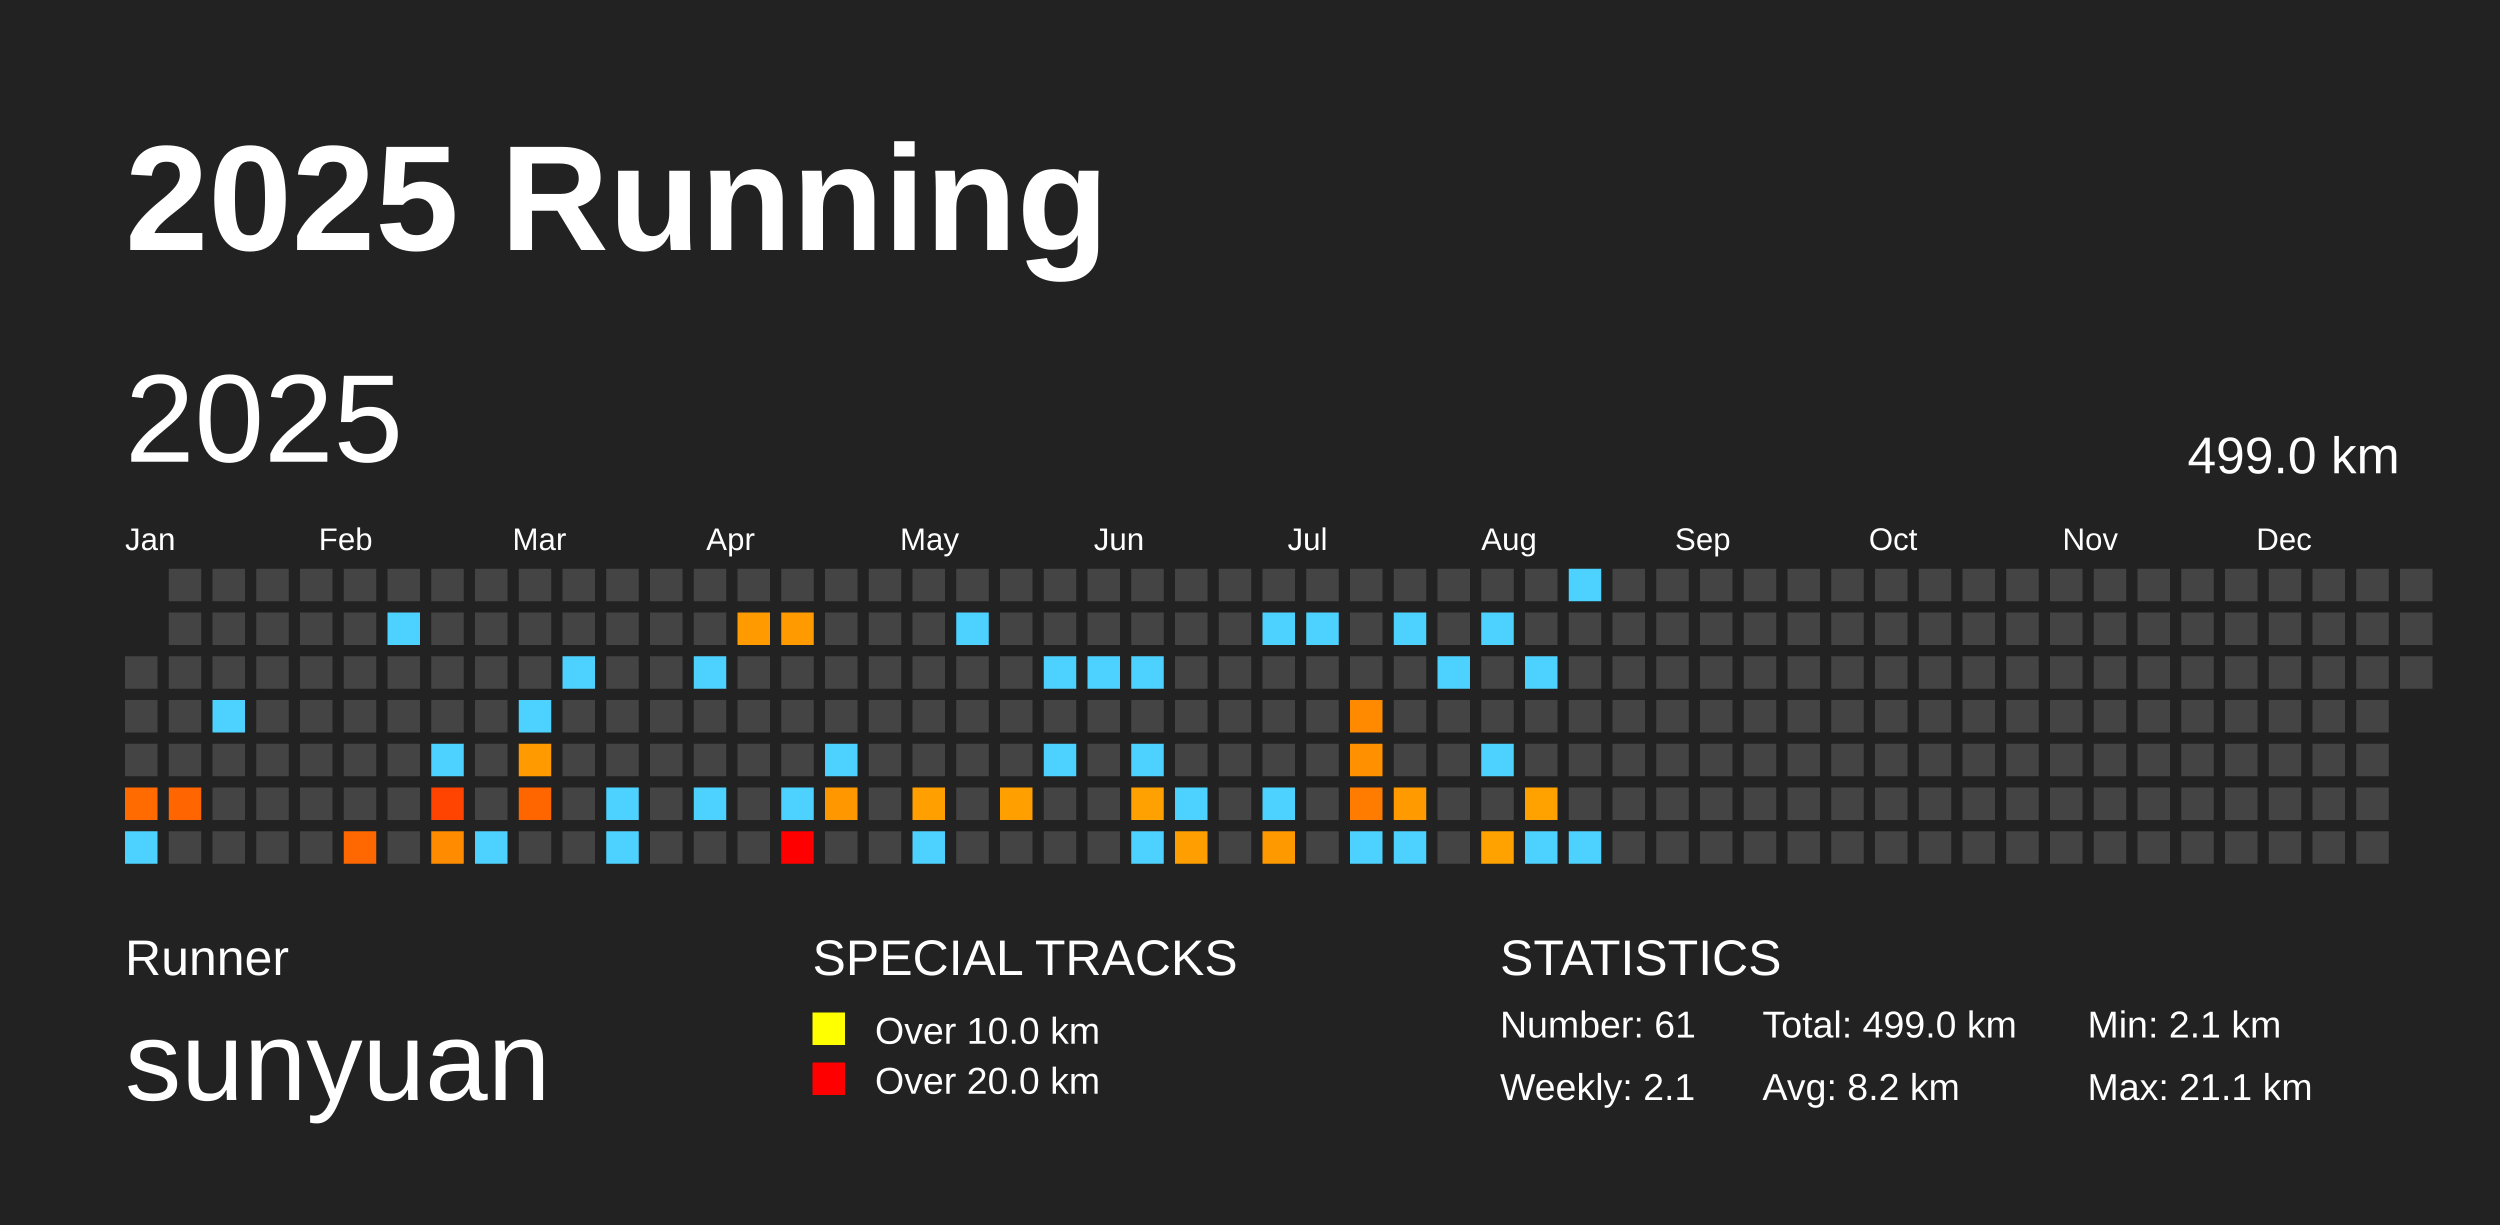
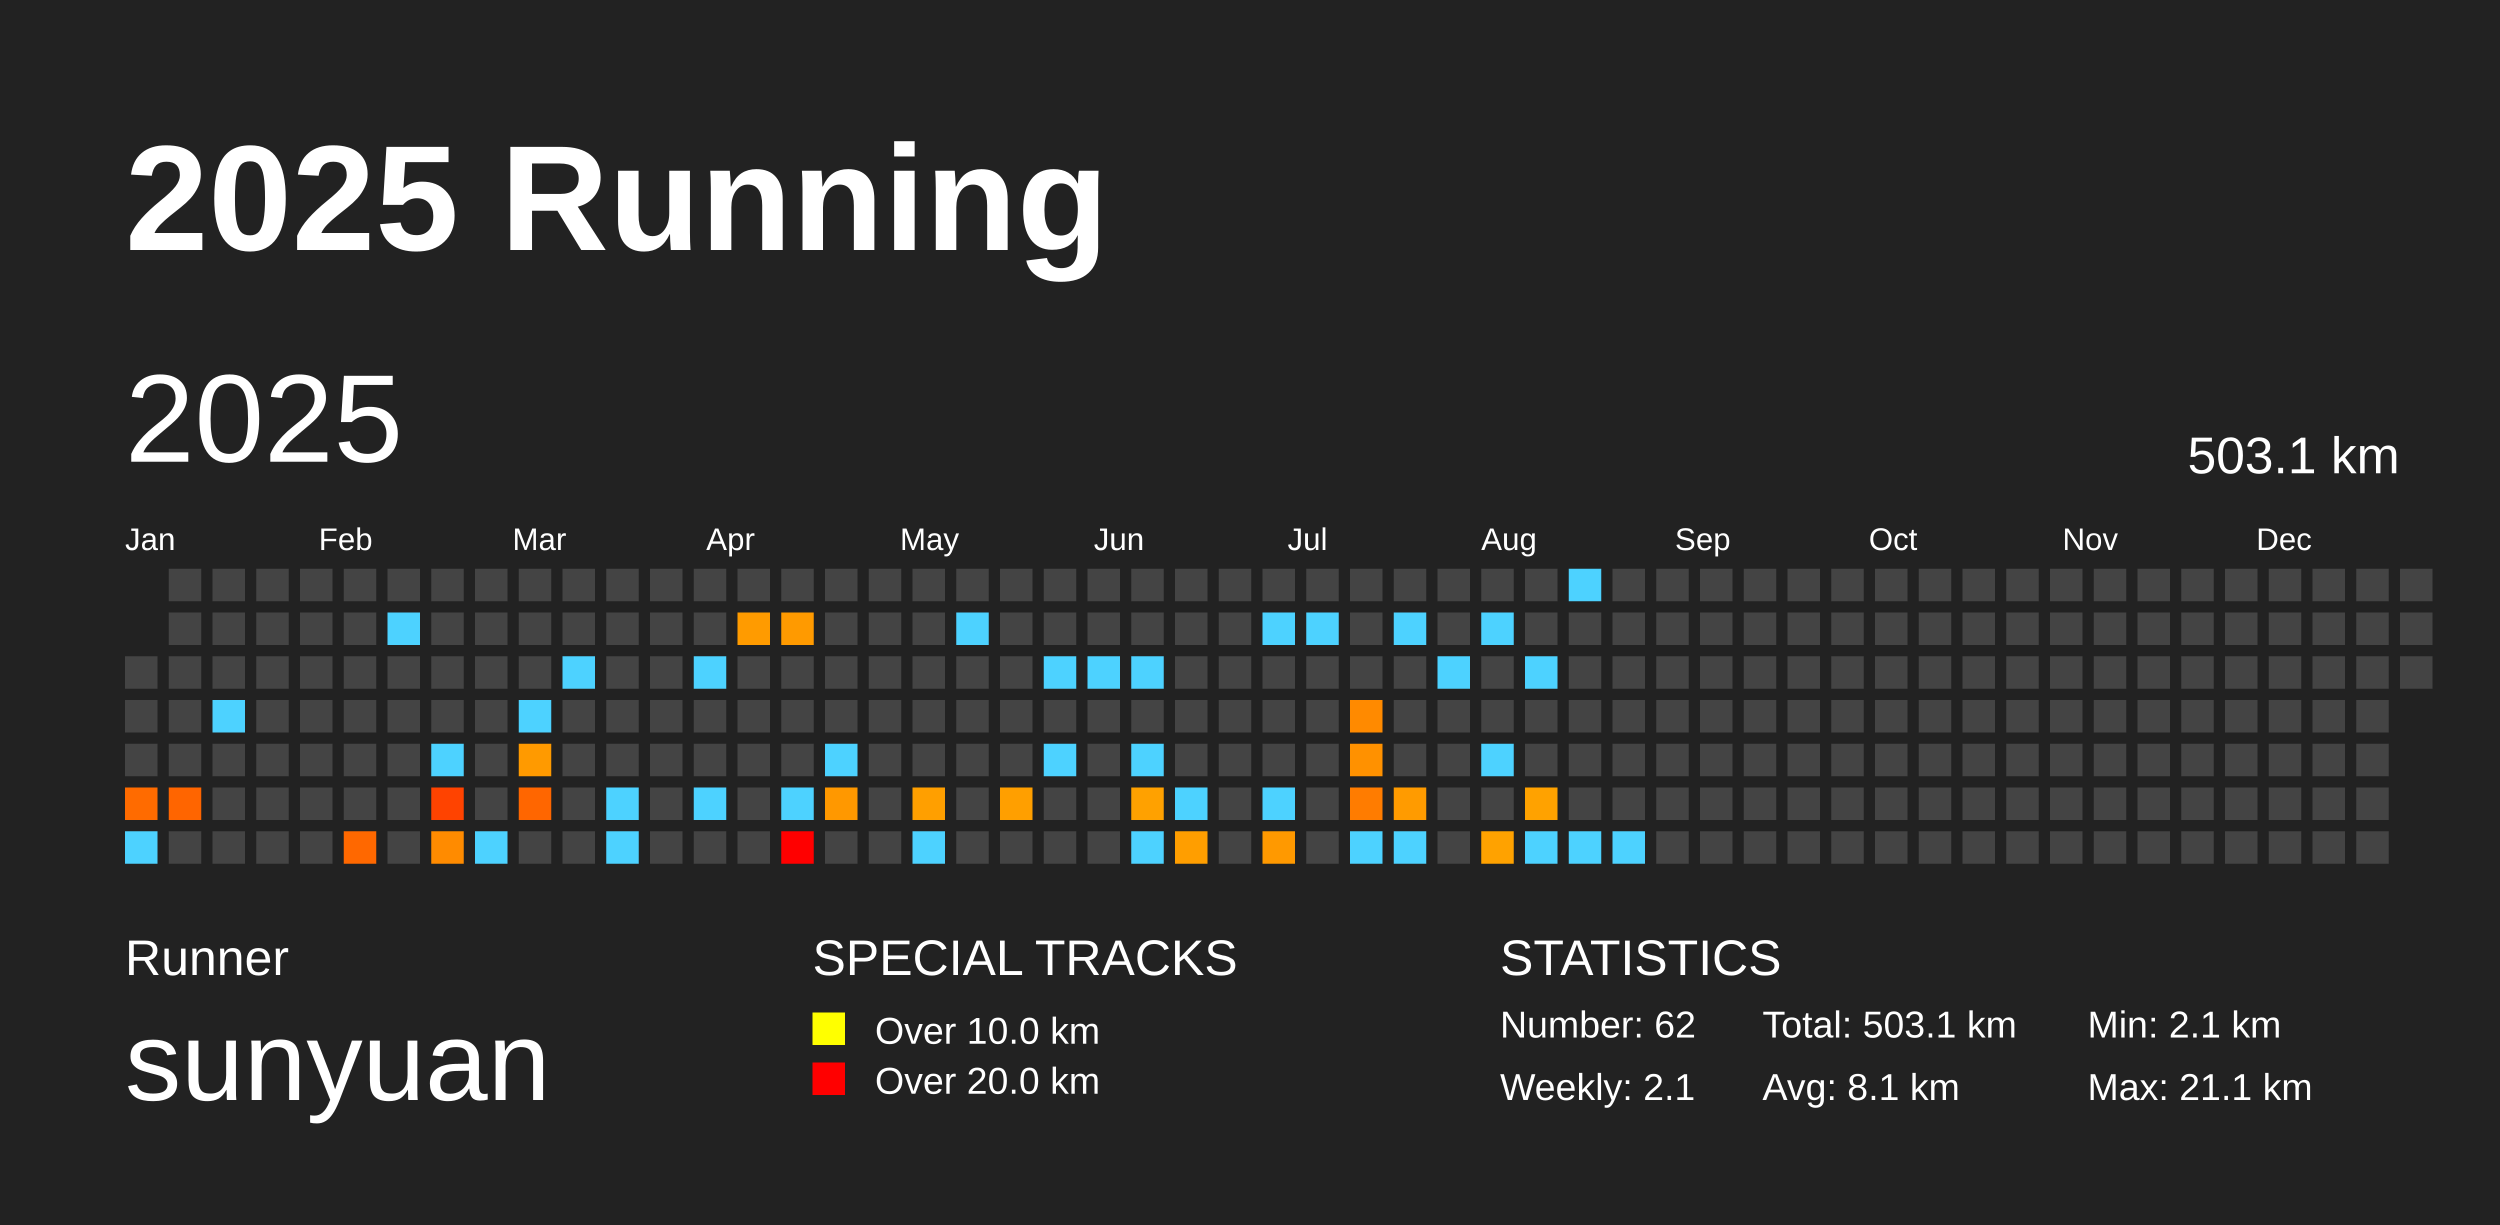
<svg xmlns="http://www.w3.org/2000/svg" baseProfile="full" height="98mm" version="1.1" viewBox="0,0,200,98" width="200mm">
  <defs />
  <rect fill="#222222" height="98" width="200" x="0" y="0" />
  <text fill="#FFFFFF" style="font-size:12px; font-family:Arial; font-weight:bold;" x="10" y="20">2025 Running</text>
  <text fill="#FFFFFF" style="font-size:4px; font-family:Arial" x="10" y="78">Runner</text>
  <text fill="#FFFFFF" style="font-size:9px; font-family:Arial" x="10" y="88">sunyuan</text>
  <text fill="#FFFFFF" style="font-size:4px; font-family:Arial" x="65" y="78">SPECIAL TRACKS</text>
  <rect fill="yellow" height="2.6" width="2.6" x="65" y="81" />
  <text fill="#FFFFFF" style="font-size:3px; font-family:Arial" x="70" y="83.5">Over 10.0 km</text>
  <rect fill="red" height="2.6" width="2.6" x="65" y="85" />
  <text fill="#FFFFFF" style="font-size:3px; font-family:Arial" x="70" y="87.5">Over 20.0 km</text>
  <text fill="#FFFFFF" style="font-size:4px; font-family:Arial" x="120" y="78">STATISTICS</text>
-   <text fill="#FFFFFF" style="font-size:3px; font-family:Arial" x="120" y="83">Number: 61</text>
+   <text fill="#FFFFFF" style="font-size:3px; font-family:Arial" x="120" y="83">Number: 62</text>
  <text fill="#FFFFFF" style="font-size:3px; font-family:Arial" x="120" y="88">Weekly: 2.1</text>
-   <text fill="#FFFFFF" style="font-size:3px; font-family:Arial" x="141" y="83">Total: 499.0 km</text>
-   <text fill="#FFFFFF" style="font-size:3px; font-family:Arial" x="141" y="88">Avg: 8.2 km</text>
+   <text fill="#FFFFFF" style="font-size:3px; font-family:Arial" x="141" y="83">Total: 503.1 km</text>
+   <text fill="#FFFFFF" style="font-size:3px; font-family:Arial" x="141" y="88">Avg: 8.1 km</text>
  <text fill="#FFFFFF" style="font-size:3px; font-family:Arial" x="167" y="83">Min: 2.1 km</text>
  <text fill="#FFFFFF" style="font-size:3px; font-family:Arial" x="167" y="88">Max: 21.1 km</text>
  <text dominant-baseline="hanging" fill="#FFFFFF" style="font-size:10.0px; font-family:Arial;" x="10" y="30">2025</text>
-   <text dominant-baseline="hanging" fill="#FFFFFF" style="font-size:4.125px; font-family:Arial;" x="175" y="35">499.0 km</text>
+   <text dominant-baseline="hanging" fill="#FFFFFF" style="font-size:4.125px; font-family:Arial;" x="175" y="35">503.1 km</text>
  <text fill="#FFFFFF" style="font-size:2.5px; font-family:Arial" x="10.0" y="44">Jan</text>
  <text fill="#FFFFFF" style="font-size:2.5px; font-family:Arial" x="25.5" y="44">Feb</text>
  <text fill="#FFFFFF" style="font-size:2.5px; font-family:Arial" x="41.0" y="44">Mar</text>
  <text fill="#FFFFFF" style="font-size:2.5px; font-family:Arial" x="56.5" y="44">Apr</text>
  <text fill="#FFFFFF" style="font-size:2.5px; font-family:Arial" x="72.0" y="44">May</text>
  <text fill="#FFFFFF" style="font-size:2.5px; font-family:Arial" x="87.5" y="44">Jun</text>
  <text fill="#FFFFFF" style="font-size:2.5px; font-family:Arial" x="103.0" y="44">Jul</text>
  <text fill="#FFFFFF" style="font-size:2.5px; font-family:Arial" x="118.5" y="44">Aug</text>
  <text fill="#FFFFFF" style="font-size:2.5px; font-family:Arial" x="134.0" y="44">Sep</text>
  <text fill="#FFFFFF" style="font-size:2.5px; font-family:Arial" x="149.5" y="44">Oct</text>
  <text fill="#FFFFFF" style="font-size:2.5px; font-family:Arial" x="165.0" y="44">Nov</text>
  <text fill="#FFFFFF" style="font-size:2.5px; font-family:Arial" x="180.5" y="44">Dec</text>
  <rect fill="#444444" height="2.6" width="2.6" x="10.0" y="52.5" />
  <rect fill="#444444" height="2.6" width="2.6" x="10.0" y="56.0" />
  <rect fill="#444444" height="2.6" width="2.6" x="10.0" y="59.5" />
  <rect fill="#ff6b00" height="2.6" width="2.6" x="10.0" y="63.0" />
  <rect fill="#4dd2ff" height="2.6" width="2.6" x="10.0" y="66.5" />
  <rect fill="#444444" height="2.6" width="2.6" x="13.5" y="45.5" />
  <rect fill="#444444" height="2.6" width="2.6" x="13.5" y="49.0" />
  <rect fill="#444444" height="2.6" width="2.6" x="13.5" y="52.5" />
  <rect fill="#444444" height="2.6" width="2.6" x="13.5" y="56.0" />
  <rect fill="#444444" height="2.6" width="2.6" x="13.5" y="59.5" />
  <rect fill="#ff6500" height="2.6" width="2.6" x="13.5" y="63.0" />
  <rect fill="#444444" height="2.6" width="2.6" x="13.5" y="66.5" />
  <rect fill="#444444" height="2.6" width="2.6" x="17.0" y="45.5" />
  <rect fill="#444444" height="2.6" width="2.6" x="17.0" y="49.0" />
  <rect fill="#444444" height="2.6" width="2.6" x="17.0" y="52.5" />
  <rect fill="#4dd2ff" height="2.6" width="2.6" x="17.0" y="56.0" />
  <rect fill="#444444" height="2.6" width="2.6" x="17.0" y="59.5" />
  <rect fill="#444444" height="2.6" width="2.6" x="17.0" y="63.0" />
  <rect fill="#444444" height="2.6" width="2.6" x="17.0" y="66.5" />
  <rect fill="#444444" height="2.6" width="2.6" x="20.5" y="45.5" />
  <rect fill="#444444" height="2.6" width="2.6" x="20.5" y="49.0" />
  <rect fill="#444444" height="2.6" width="2.6" x="20.5" y="52.5" />
  <rect fill="#444444" height="2.6" width="2.6" x="20.5" y="56.0" />
  <rect fill="#444444" height="2.6" width="2.6" x="20.5" y="59.5" />
  <rect fill="#444444" height="2.6" width="2.6" x="20.5" y="63.0" />
  <rect fill="#444444" height="2.6" width="2.6" x="20.5" y="66.5" />
  <rect fill="#444444" height="2.6" width="2.6" x="24.0" y="45.5" />
  <rect fill="#444444" height="2.6" width="2.6" x="24.0" y="49.0" />
  <rect fill="#444444" height="2.6" width="2.6" x="24.0" y="52.5" />
  <rect fill="#444444" height="2.6" width="2.6" x="24.0" y="56.0" />
  <rect fill="#444444" height="2.6" width="2.6" x="24.0" y="59.5" />
  <rect fill="#444444" height="2.6" width="2.6" x="24.0" y="63.0" />
  <rect fill="#444444" height="2.6" width="2.6" x="24.0" y="66.5" />
  <rect fill="#444444" height="2.6" width="2.6" x="27.5" y="45.5" />
  <rect fill="#444444" height="2.6" width="2.6" x="27.5" y="49.0" />
  <rect fill="#444444" height="2.6" width="2.6" x="27.5" y="52.5" />
  <rect fill="#444444" height="2.6" width="2.6" x="27.5" y="56.0" />
  <rect fill="#444444" height="2.6" width="2.6" x="27.5" y="59.5" />
  <rect fill="#444444" height="2.6" width="2.6" x="27.5" y="63.0" />
  <rect fill="#ff6800" height="2.6" width="2.6" x="27.5" y="66.5" />
  <rect fill="#444444" height="2.6" width="2.6" x="31.0" y="45.5" />
  <rect fill="#4dd2ff" height="2.6" width="2.6" x="31.0" y="49.0" />
  <rect fill="#444444" height="2.6" width="2.6" x="31.0" y="52.5" />
  <rect fill="#444444" height="2.6" width="2.6" x="31.0" y="56.0" />
  <rect fill="#444444" height="2.6" width="2.6" x="31.0" y="59.5" />
  <rect fill="#444444" height="2.6" width="2.6" x="31.0" y="63.0" />
  <rect fill="#444444" height="2.6" width="2.6" x="31.0" y="66.5" />
  <rect fill="#444444" height="2.6" width="2.6" x="34.5" y="45.5" />
  <rect fill="#444444" height="2.6" width="2.6" x="34.5" y="49.0" />
  <rect fill="#444444" height="2.6" width="2.6" x="34.5" y="52.5" />
  <rect fill="#444444" height="2.6" width="2.6" x="34.5" y="56.0" />
  <rect fill="#4dd2ff" height="2.6" width="2.6" x="34.5" y="59.5" />
  <rect fill="#ff4300" height="2.6" width="2.6" x="34.5" y="63.0" />
  <rect fill="#ff8b00" height="2.6" width="2.6" x="34.5" y="66.5" />
  <rect fill="#444444" height="2.6" width="2.6" x="38.0" y="45.5" />
  <rect fill="#444444" height="2.6" width="2.6" x="38.0" y="49.0" />
  <rect fill="#444444" height="2.6" width="2.6" x="38.0" y="52.5" />
  <rect fill="#444444" height="2.6" width="2.6" x="38.0" y="56.0" />
  <rect fill="#444444" height="2.6" width="2.6" x="38.0" y="59.5" />
  <rect fill="#444444" height="2.6" width="2.6" x="38.0" y="63.0" />
  <rect fill="#4dd2ff" height="2.6" width="2.6" x="38.0" y="66.5" />
  <rect fill="#444444" height="2.6" width="2.6" x="41.5" y="45.5" />
  <rect fill="#444444" height="2.6" width="2.6" x="41.5" y="49.0" />
  <rect fill="#444444" height="2.6" width="2.6" x="41.5" y="52.5" />
  <rect fill="#4dd2ff" height="2.6" width="2.6" x="41.5" y="56.0" />
  <rect fill="#ff9a00" height="2.6" width="2.6" x="41.5" y="59.5" />
  <rect fill="#ff6600" height="2.6" width="2.6" x="41.5" y="63.0" />
  <rect fill="#444444" height="2.6" width="2.6" x="41.5" y="66.5" />
  <rect fill="#444444" height="2.6" width="2.6" x="45.0" y="45.5" />
  <rect fill="#444444" height="2.6" width="2.6" x="45.0" y="49.0" />
  <rect fill="#4dd2ff" height="2.6" width="2.6" x="45.0" y="52.5" />
  <rect fill="#444444" height="2.6" width="2.6" x="45.0" y="56.0" />
  <rect fill="#444444" height="2.6" width="2.6" x="45.0" y="59.5" />
  <rect fill="#444444" height="2.6" width="2.6" x="45.0" y="63.0" />
  <rect fill="#444444" height="2.6" width="2.6" x="45.0" y="66.5" />
  <rect fill="#444444" height="2.6" width="2.6" x="48.5" y="45.5" />
  <rect fill="#444444" height="2.6" width="2.6" x="48.5" y="49.0" />
  <rect fill="#444444" height="2.6" width="2.6" x="48.5" y="52.5" />
  <rect fill="#444444" height="2.6" width="2.6" x="48.5" y="56.0" />
  <rect fill="#444444" height="2.6" width="2.6" x="48.5" y="59.5" />
  <rect fill="#4dd2ff" height="2.6" width="2.6" x="48.5" y="63.0" />
  <rect fill="#4dd2ff" height="2.6" width="2.6" x="48.5" y="66.5" />
  <rect fill="#444444" height="2.6" width="2.6" x="52.0" y="45.5" />
  <rect fill="#444444" height="2.6" width="2.6" x="52.0" y="49.0" />
  <rect fill="#444444" height="2.6" width="2.6" x="52.0" y="52.5" />
  <rect fill="#444444" height="2.6" width="2.6" x="52.0" y="56.0" />
  <rect fill="#444444" height="2.6" width="2.6" x="52.0" y="59.5" />
  <rect fill="#444444" height="2.6" width="2.6" x="52.0" y="63.0" />
  <rect fill="#444444" height="2.6" width="2.6" x="52.0" y="66.5" />
  <rect fill="#444444" height="2.6" width="2.6" x="55.5" y="45.5" />
  <rect fill="#444444" height="2.6" width="2.6" x="55.5" y="49.0" />
  <rect fill="#4dd2ff" height="2.6" width="2.6" x="55.5" y="52.5" />
  <rect fill="#444444" height="2.6" width="2.6" x="55.5" y="56.0" />
  <rect fill="#444444" height="2.6" width="2.6" x="55.5" y="59.5" />
  <rect fill="#4dd2ff" height="2.6" width="2.6" x="55.5" y="63.0" />
  <rect fill="#444444" height="2.6" width="2.6" x="55.5" y="66.5" />
  <rect fill="#444444" height="2.6" width="2.6" x="59.0" y="45.5" />
  <rect fill="#ff9b00" height="2.6" width="2.6" x="59.0" y="49.0" />
  <rect fill="#444444" height="2.6" width="2.6" x="59.0" y="52.5" />
  <rect fill="#444444" height="2.6" width="2.6" x="59.0" y="56.0" />
  <rect fill="#444444" height="2.6" width="2.6" x="59.0" y="59.5" />
  <rect fill="#444444" height="2.6" width="2.6" x="59.0" y="63.0" />
  <rect fill="#444444" height="2.6" width="2.6" x="59.0" y="66.5" />
  <rect fill="#444444" height="2.6" width="2.6" x="62.5" y="45.5" />
  <rect fill="#ff9a00" height="2.6" width="2.6" x="62.5" y="49.0" />
  <rect fill="#444444" height="2.6" width="2.6" x="62.5" y="52.5" />
  <rect fill="#444444" height="2.6" width="2.6" x="62.5" y="56.0" />
  <rect fill="#444444" height="2.6" width="2.6" x="62.5" y="59.5" />
  <rect fill="#4dd2ff" height="2.6" width="2.6" x="62.5" y="63.0" />
  <rect fill="red" height="2.6" width="2.6" x="62.5" y="66.5" />
  <rect fill="#444444" height="2.6" width="2.6" x="66.0" y="45.5" />
  <rect fill="#444444" height="2.6" width="2.6" x="66.0" y="49.0" />
  <rect fill="#444444" height="2.6" width="2.6" x="66.0" y="52.5" />
  <rect fill="#444444" height="2.6" width="2.6" x="66.0" y="56.0" />
  <rect fill="#4dd2ff" height="2.6" width="2.6" x="66.0" y="59.5" />
  <rect fill="#ff9800" height="2.6" width="2.6" x="66.0" y="63.0" />
  <rect fill="#444444" height="2.6" width="2.6" x="66.0" y="66.5" />
  <rect fill="#444444" height="2.6" width="2.6" x="69.5" y="45.5" />
  <rect fill="#444444" height="2.6" width="2.6" x="69.5" y="49.0" />
  <rect fill="#444444" height="2.6" width="2.6" x="69.5" y="52.5" />
  <rect fill="#444444" height="2.6" width="2.6" x="69.5" y="56.0" />
  <rect fill="#444444" height="2.6" width="2.6" x="69.5" y="59.5" />
  <rect fill="#444444" height="2.6" width="2.6" x="69.5" y="63.0" />
  <rect fill="#444444" height="2.6" width="2.6" x="69.5" y="66.5" />
  <rect fill="#444444" height="2.6" width="2.6" x="73.0" y="45.5" />
  <rect fill="#444444" height="2.6" width="2.6" x="73.0" y="49.0" />
  <rect fill="#444444" height="2.6" width="2.6" x="73.0" y="52.5" />
  <rect fill="#444444" height="2.6" width="2.6" x="73.0" y="56.0" />
  <rect fill="#444444" height="2.6" width="2.6" x="73.0" y="59.5" />
  <rect fill="#ff9f00" height="2.6" width="2.6" x="73.0" y="63.0" />
  <rect fill="#4dd2ff" height="2.6" width="2.6" x="73.0" y="66.5" />
  <rect fill="#444444" height="2.6" width="2.6" x="76.5" y="45.5" />
  <rect fill="#4dd2ff" height="2.6" width="2.6" x="76.5" y="49.0" />
  <rect fill="#444444" height="2.6" width="2.6" x="76.5" y="52.5" />
  <rect fill="#444444" height="2.6" width="2.6" x="76.5" y="56.0" />
  <rect fill="#444444" height="2.6" width="2.6" x="76.5" y="59.5" />
  <rect fill="#444444" height="2.6" width="2.6" x="76.5" y="63.0" />
  <rect fill="#444444" height="2.6" width="2.6" x="76.5" y="66.5" />
  <rect fill="#444444" height="2.6" width="2.6" x="80.0" y="45.5" />
  <rect fill="#444444" height="2.6" width="2.6" x="80.0" y="49.0" />
  <rect fill="#444444" height="2.6" width="2.6" x="80.0" y="52.5" />
  <rect fill="#444444" height="2.6" width="2.6" x="80.0" y="56.0" />
  <rect fill="#444444" height="2.6" width="2.6" x="80.0" y="59.5" />
  <rect fill="#ff9f00" height="2.6" width="2.6" x="80.0" y="63.0" />
  <rect fill="#444444" height="2.6" width="2.6" x="80.0" y="66.5" />
  <rect fill="#444444" height="2.6" width="2.6" x="83.5" y="45.5" />
  <rect fill="#444444" height="2.6" width="2.6" x="83.5" y="49.0" />
  <rect fill="#4dd2ff" height="2.6" width="2.6" x="83.5" y="52.5" />
  <rect fill="#444444" height="2.6" width="2.6" x="83.5" y="56.0" />
  <rect fill="#4dd2ff" height="2.6" width="2.6" x="83.5" y="59.5" />
  <rect fill="#444444" height="2.6" width="2.6" x="83.5" y="63.0" />
  <rect fill="#444444" height="2.6" width="2.6" x="83.5" y="66.5" />
  <rect fill="#444444" height="2.6" width="2.6" x="87.0" y="45.5" />
  <rect fill="#444444" height="2.6" width="2.6" x="87.0" y="49.0" />
  <rect fill="#4dd2ff" height="2.6" width="2.6" x="87.0" y="52.5" />
  <rect fill="#444444" height="2.6" width="2.6" x="87.0" y="56.0" />
  <rect fill="#444444" height="2.6" width="2.6" x="87.0" y="59.5" />
  <rect fill="#444444" height="2.6" width="2.6" x="87.0" y="63.0" />
  <rect fill="#444444" height="2.6" width="2.6" x="87.0" y="66.5" />
  <rect fill="#444444" height="2.6" width="2.6" x="90.5" y="45.5" />
  <rect fill="#444444" height="2.6" width="2.6" x="90.5" y="49.0" />
  <rect fill="#4dd2ff" height="2.6" width="2.6" x="90.5" y="52.5" />
  <rect fill="#444444" height="2.6" width="2.6" x="90.5" y="56.0" />
  <rect fill="#4dd2ff" height="2.6" width="2.6" x="90.5" y="59.5" />
  <rect fill="#ffa100" height="2.6" width="2.6" x="90.5" y="63.0" />
  <rect fill="#4dd2ff" height="2.6" width="2.6" x="90.5" y="66.5" />
  <rect fill="#444444" height="2.6" width="2.6" x="94.0" y="45.5" />
  <rect fill="#444444" height="2.6" width="2.6" x="94.0" y="49.0" />
  <rect fill="#444444" height="2.6" width="2.6" x="94.0" y="52.5" />
  <rect fill="#444444" height="2.6" width="2.6" x="94.0" y="56.0" />
  <rect fill="#444444" height="2.6" width="2.6" x="94.0" y="59.5" />
  <rect fill="#4dd2ff" height="2.6" width="2.6" x="94.0" y="63.0" />
  <rect fill="#ff9e00" height="2.6" width="2.6" x="94.0" y="66.5" />
  <rect fill="#444444" height="2.6" width="2.6" x="97.5" y="45.5" />
  <rect fill="#444444" height="2.6" width="2.6" x="97.5" y="49.0" />
  <rect fill="#444444" height="2.6" width="2.6" x="97.5" y="52.5" />
  <rect fill="#444444" height="2.6" width="2.6" x="97.5" y="56.0" />
  <rect fill="#444444" height="2.6" width="2.6" x="97.5" y="59.5" />
  <rect fill="#444444" height="2.6" width="2.6" x="97.5" y="63.0" />
  <rect fill="#444444" height="2.6" width="2.6" x="97.5" y="66.5" />
  <rect fill="#444444" height="2.6" width="2.6" x="101.0" y="45.5" />
  <rect fill="#4dd2ff" height="2.6" width="2.6" x="101.0" y="49.0" />
  <rect fill="#444444" height="2.6" width="2.6" x="101.0" y="52.5" />
  <rect fill="#444444" height="2.6" width="2.6" x="101.0" y="56.0" />
  <rect fill="#444444" height="2.6" width="2.6" x="101.0" y="59.5" />
  <rect fill="#4dd2ff" height="2.6" width="2.6" x="101.0" y="63.0" />
  <rect fill="#ff9900" height="2.6" width="2.6" x="101.0" y="66.5" />
  <rect fill="#444444" height="2.6" width="2.6" x="104.5" y="45.5" />
  <rect fill="#4dd2ff" height="2.6" width="2.6" x="104.5" y="49.0" />
  <rect fill="#444444" height="2.6" width="2.6" x="104.5" y="52.5" />
  <rect fill="#444444" height="2.6" width="2.6" x="104.5" y="56.0" />
  <rect fill="#444444" height="2.6" width="2.6" x="104.5" y="59.5" />
  <rect fill="#444444" height="2.6" width="2.6" x="104.5" y="63.0" />
  <rect fill="#444444" height="2.6" width="2.6" x="104.5" y="66.5" />
  <rect fill="#444444" height="2.6" width="2.6" x="108.0" y="45.5" />
  <rect fill="#444444" height="2.6" width="2.6" x="108.0" y="49.0" />
  <rect fill="#444444" height="2.6" width="2.6" x="108.0" y="52.5" />
  <rect fill="#ff8a00" height="2.6" width="2.6" x="108.0" y="56.0" />
  <rect fill="#ff9100" height="2.6" width="2.6" x="108.0" y="59.5" />
  <rect fill="#ff7c00" height="2.6" width="2.6" x="108.0" y="63.0" />
  <rect fill="#4dd2ff" height="2.6" width="2.6" x="108.0" y="66.5" />
  <rect fill="#444444" height="2.6" width="2.6" x="111.5" y="45.5" />
  <rect fill="#4dd2ff" height="2.6" width="2.6" x="111.5" y="49.0" />
  <rect fill="#444444" height="2.6" width="2.6" x="111.5" y="52.5" />
  <rect fill="#444444" height="2.6" width="2.6" x="111.5" y="56.0" />
  <rect fill="#444444" height="2.6" width="2.6" x="111.5" y="59.5" />
  <rect fill="#ff9b00" height="2.6" width="2.6" x="111.5" y="63.0" />
  <rect fill="#4dd2ff" height="2.6" width="2.6" x="111.5" y="66.5" />
  <rect fill="#444444" height="2.6" width="2.6" x="115.0" y="45.5" />
  <rect fill="#444444" height="2.6" width="2.6" x="115.0" y="49.0" />
  <rect fill="#4dd2ff" height="2.6" width="2.6" x="115.0" y="52.5" />
  <rect fill="#444444" height="2.6" width="2.6" x="115.0" y="56.0" />
  <rect fill="#444444" height="2.6" width="2.6" x="115.0" y="59.5" />
  <rect fill="#444444" height="2.6" width="2.6" x="115.0" y="63.0" />
  <rect fill="#444444" height="2.6" width="2.6" x="115.0" y="66.5" />
  <rect fill="#444444" height="2.6" width="2.6" x="118.5" y="45.5" />
  <rect fill="#4dd2ff" height="2.6" width="2.6" x="118.5" y="49.0" />
  <rect fill="#444444" height="2.6" width="2.6" x="118.5" y="52.5" />
  <rect fill="#444444" height="2.6" width="2.6" x="118.5" y="56.0" />
  <rect fill="#4dd2ff" height="2.6" width="2.6" x="118.5" y="59.5" />
  <rect fill="#444444" height="2.6" width="2.6" x="118.5" y="63.0" />
  <rect fill="#ffa200" height="2.6" width="2.6" x="118.5" y="66.5" />
  <rect fill="#444444" height="2.6" width="2.6" x="122.0" y="45.5" />
  <rect fill="#444444" height="2.6" width="2.6" x="122.0" y="49.0" />
  <rect fill="#4dd2ff" height="2.6" width="2.6" x="122.0" y="52.5" />
  <rect fill="#444444" height="2.6" width="2.6" x="122.0" y="56.0" />
  <rect fill="#444444" height="2.6" width="2.6" x="122.0" y="59.5" />
  <rect fill="#ffa200" height="2.6" width="2.6" x="122.0" y="63.0" />
  <rect fill="#4dd2ff" height="2.6" width="2.6" x="122.0" y="66.5" />
  <rect fill="#4dd2ff" height="2.6" width="2.6" x="125.5" y="45.5" />
  <rect fill="#444444" height="2.6" width="2.6" x="125.5" y="49.0" />
  <rect fill="#444444" height="2.6" width="2.6" x="125.5" y="52.5" />
  <rect fill="#444444" height="2.6" width="2.6" x="125.5" y="56.0" />
  <rect fill="#444444" height="2.6" width="2.6" x="125.5" y="59.5" />
  <rect fill="#444444" height="2.6" width="2.6" x="125.5" y="63.0" />
  <rect fill="#4dd2ff" height="2.6" width="2.6" x="125.5" y="66.5" />
  <rect fill="#444444" height="2.6" width="2.6" x="129.0" y="45.5" />
  <rect fill="#444444" height="2.6" width="2.6" x="129.0" y="49.0" />
  <rect fill="#444444" height="2.6" width="2.6" x="129.0" y="52.5" />
  <rect fill="#444444" height="2.6" width="2.6" x="129.0" y="56.0" />
  <rect fill="#444444" height="2.6" width="2.6" x="129.0" y="59.5" />
  <rect fill="#444444" height="2.6" width="2.6" x="129.0" y="63.0" />
-   <rect fill="#444444" height="2.6" width="2.6" x="129.0" y="66.5" />
+   <rect fill="#4dd2ff" height="2.6" width="2.6" x="129.0" y="66.5" />
  <rect fill="#444444" height="2.6" width="2.6" x="132.5" y="45.5" />
  <rect fill="#444444" height="2.6" width="2.6" x="132.5" y="49.0" />
  <rect fill="#444444" height="2.6" width="2.6" x="132.5" y="52.5" />
  <rect fill="#444444" height="2.6" width="2.6" x="132.5" y="56.0" />
  <rect fill="#444444" height="2.6" width="2.6" x="132.5" y="59.5" />
  <rect fill="#444444" height="2.6" width="2.6" x="132.5" y="63.0" />
  <rect fill="#444444" height="2.6" width="2.6" x="132.5" y="66.5" />
  <rect fill="#444444" height="2.6" width="2.6" x="136.0" y="45.5" />
  <rect fill="#444444" height="2.6" width="2.6" x="136.0" y="49.0" />
  <rect fill="#444444" height="2.6" width="2.6" x="136.0" y="52.5" />
  <rect fill="#444444" height="2.6" width="2.6" x="136.0" y="56.0" />
  <rect fill="#444444" height="2.6" width="2.6" x="136.0" y="59.5" />
  <rect fill="#444444" height="2.6" width="2.6" x="136.0" y="63.0" />
  <rect fill="#444444" height="2.6" width="2.6" x="136.0" y="66.5" />
  <rect fill="#444444" height="2.6" width="2.6" x="139.5" y="45.5" />
  <rect fill="#444444" height="2.6" width="2.6" x="139.5" y="49.0" />
  <rect fill="#444444" height="2.6" width="2.6" x="139.5" y="52.5" />
  <rect fill="#444444" height="2.6" width="2.6" x="139.5" y="56.0" />
  <rect fill="#444444" height="2.6" width="2.6" x="139.5" y="59.5" />
  <rect fill="#444444" height="2.6" width="2.6" x="139.5" y="63.0" />
  <rect fill="#444444" height="2.6" width="2.6" x="139.5" y="66.5" />
  <rect fill="#444444" height="2.6" width="2.6" x="143.0" y="45.5" />
  <rect fill="#444444" height="2.6" width="2.6" x="143.0" y="49.0" />
  <rect fill="#444444" height="2.6" width="2.6" x="143.0" y="52.5" />
  <rect fill="#444444" height="2.6" width="2.6" x="143.0" y="56.0" />
  <rect fill="#444444" height="2.6" width="2.6" x="143.0" y="59.5" />
  <rect fill="#444444" height="2.6" width="2.6" x="143.0" y="63.0" />
  <rect fill="#444444" height="2.6" width="2.6" x="143.0" y="66.5" />
  <rect fill="#444444" height="2.6" width="2.6" x="146.5" y="45.5" />
  <rect fill="#444444" height="2.6" width="2.6" x="146.5" y="49.0" />
  <rect fill="#444444" height="2.6" width="2.6" x="146.5" y="52.5" />
  <rect fill="#444444" height="2.6" width="2.6" x="146.5" y="56.0" />
  <rect fill="#444444" height="2.6" width="2.6" x="146.5" y="59.5" />
  <rect fill="#444444" height="2.6" width="2.6" x="146.5" y="63.0" />
  <rect fill="#444444" height="2.6" width="2.6" x="146.5" y="66.5" />
  <rect fill="#444444" height="2.6" width="2.6" x="150.0" y="45.5" />
  <rect fill="#444444" height="2.6" width="2.6" x="150.0" y="49.0" />
  <rect fill="#444444" height="2.6" width="2.6" x="150.0" y="52.5" />
  <rect fill="#444444" height="2.6" width="2.6" x="150.0" y="56.0" />
  <rect fill="#444444" height="2.6" width="2.6" x="150.0" y="59.5" />
  <rect fill="#444444" height="2.6" width="2.6" x="150.0" y="63.0" />
  <rect fill="#444444" height="2.6" width="2.6" x="150.0" y="66.5" />
  <rect fill="#444444" height="2.6" width="2.6" x="153.5" y="45.5" />
  <rect fill="#444444" height="2.6" width="2.6" x="153.5" y="49.0" />
  <rect fill="#444444" height="2.6" width="2.6" x="153.5" y="52.5" />
  <rect fill="#444444" height="2.6" width="2.6" x="153.5" y="56.0" />
  <rect fill="#444444" height="2.6" width="2.6" x="153.5" y="59.5" />
  <rect fill="#444444" height="2.6" width="2.6" x="153.5" y="63.0" />
  <rect fill="#444444" height="2.6" width="2.6" x="153.5" y="66.5" />
  <rect fill="#444444" height="2.6" width="2.6" x="157.0" y="45.5" />
  <rect fill="#444444" height="2.6" width="2.6" x="157.0" y="49.0" />
  <rect fill="#444444" height="2.6" width="2.6" x="157.0" y="52.5" />
  <rect fill="#444444" height="2.6" width="2.6" x="157.0" y="56.0" />
  <rect fill="#444444" height="2.6" width="2.6" x="157.0" y="59.5" />
  <rect fill="#444444" height="2.6" width="2.6" x="157.0" y="63.0" />
  <rect fill="#444444" height="2.6" width="2.6" x="157.0" y="66.5" />
  <rect fill="#444444" height="2.6" width="2.6" x="160.5" y="45.5" />
  <rect fill="#444444" height="2.6" width="2.6" x="160.5" y="49.0" />
  <rect fill="#444444" height="2.6" width="2.6" x="160.5" y="52.5" />
  <rect fill="#444444" height="2.6" width="2.6" x="160.5" y="56.0" />
  <rect fill="#444444" height="2.6" width="2.6" x="160.5" y="59.5" />
  <rect fill="#444444" height="2.6" width="2.6" x="160.5" y="63.0" />
  <rect fill="#444444" height="2.6" width="2.6" x="160.5" y="66.5" />
  <rect fill="#444444" height="2.6" width="2.6" x="164.0" y="45.5" />
  <rect fill="#444444" height="2.6" width="2.6" x="164.0" y="49.0" />
  <rect fill="#444444" height="2.6" width="2.6" x="164.0" y="52.5" />
  <rect fill="#444444" height="2.6" width="2.6" x="164.0" y="56.0" />
  <rect fill="#444444" height="2.6" width="2.6" x="164.0" y="59.5" />
  <rect fill="#444444" height="2.6" width="2.6" x="164.0" y="63.0" />
  <rect fill="#444444" height="2.6" width="2.6" x="164.0" y="66.5" />
  <rect fill="#444444" height="2.6" width="2.6" x="167.5" y="45.5" />
  <rect fill="#444444" height="2.6" width="2.6" x="167.5" y="49.0" />
  <rect fill="#444444" height="2.6" width="2.6" x="167.5" y="52.5" />
  <rect fill="#444444" height="2.6" width="2.6" x="167.5" y="56.0" />
  <rect fill="#444444" height="2.6" width="2.6" x="167.5" y="59.5" />
  <rect fill="#444444" height="2.6" width="2.6" x="167.5" y="63.0" />
  <rect fill="#444444" height="2.6" width="2.6" x="167.5" y="66.5" />
  <rect fill="#444444" height="2.6" width="2.6" x="171.0" y="45.5" />
  <rect fill="#444444" height="2.6" width="2.6" x="171.0" y="49.0" />
  <rect fill="#444444" height="2.6" width="2.6" x="171.0" y="52.5" />
  <rect fill="#444444" height="2.6" width="2.6" x="171.0" y="56.0" />
  <rect fill="#444444" height="2.6" width="2.6" x="171.0" y="59.5" />
  <rect fill="#444444" height="2.6" width="2.6" x="171.0" y="63.0" />
  <rect fill="#444444" height="2.6" width="2.6" x="171.0" y="66.5" />
  <rect fill="#444444" height="2.6" width="2.6" x="174.5" y="45.5" />
  <rect fill="#444444" height="2.6" width="2.6" x="174.5" y="49.0" />
  <rect fill="#444444" height="2.6" width="2.6" x="174.5" y="52.5" />
  <rect fill="#444444" height="2.6" width="2.6" x="174.5" y="56.0" />
  <rect fill="#444444" height="2.6" width="2.6" x="174.5" y="59.5" />
  <rect fill="#444444" height="2.6" width="2.6" x="174.5" y="63.0" />
  <rect fill="#444444" height="2.6" width="2.6" x="174.5" y="66.5" />
  <rect fill="#444444" height="2.6" width="2.6" x="178.0" y="45.5" />
  <rect fill="#444444" height="2.6" width="2.6" x="178.0" y="49.0" />
  <rect fill="#444444" height="2.6" width="2.6" x="178.0" y="52.5" />
  <rect fill="#444444" height="2.6" width="2.6" x="178.0" y="56.0" />
  <rect fill="#444444" height="2.6" width="2.6" x="178.0" y="59.5" />
  <rect fill="#444444" height="2.6" width="2.6" x="178.0" y="63.0" />
  <rect fill="#444444" height="2.6" width="2.6" x="178.0" y="66.5" />
  <rect fill="#444444" height="2.6" width="2.6" x="181.5" y="45.5" />
  <rect fill="#444444" height="2.6" width="2.6" x="181.5" y="49.0" />
  <rect fill="#444444" height="2.6" width="2.6" x="181.5" y="52.5" />
  <rect fill="#444444" height="2.6" width="2.6" x="181.5" y="56.0" />
  <rect fill="#444444" height="2.6" width="2.6" x="181.5" y="59.5" />
  <rect fill="#444444" height="2.6" width="2.6" x="181.5" y="63.0" />
  <rect fill="#444444" height="2.6" width="2.6" x="181.5" y="66.5" />
  <rect fill="#444444" height="2.6" width="2.6" x="185.0" y="45.5" />
  <rect fill="#444444" height="2.6" width="2.6" x="185.0" y="49.0" />
  <rect fill="#444444" height="2.6" width="2.6" x="185.0" y="52.5" />
  <rect fill="#444444" height="2.6" width="2.6" x="185.0" y="56.0" />
  <rect fill="#444444" height="2.6" width="2.6" x="185.0" y="59.5" />
  <rect fill="#444444" height="2.6" width="2.6" x="185.0" y="63.0" />
  <rect fill="#444444" height="2.6" width="2.6" x="185.0" y="66.5" />
  <rect fill="#444444" height="2.6" width="2.6" x="188.5" y="45.5" />
  <rect fill="#444444" height="2.6" width="2.6" x="188.5" y="49.0" />
  <rect fill="#444444" height="2.6" width="2.6" x="188.5" y="52.5" />
  <rect fill="#444444" height="2.6" width="2.6" x="188.5" y="56.0" />
  <rect fill="#444444" height="2.6" width="2.6" x="188.5" y="59.5" />
  <rect fill="#444444" height="2.6" width="2.6" x="188.5" y="63.0" />
  <rect fill="#444444" height="2.6" width="2.6" x="188.5" y="66.5" />
  <rect fill="#444444" height="2.6" width="2.6" x="192.0" y="45.5" />
  <rect fill="#444444" height="2.6" width="2.6" x="192.0" y="49.0" />
  <rect fill="#444444" height="2.6" width="2.6" x="192.0" y="52.5" />
</svg>
